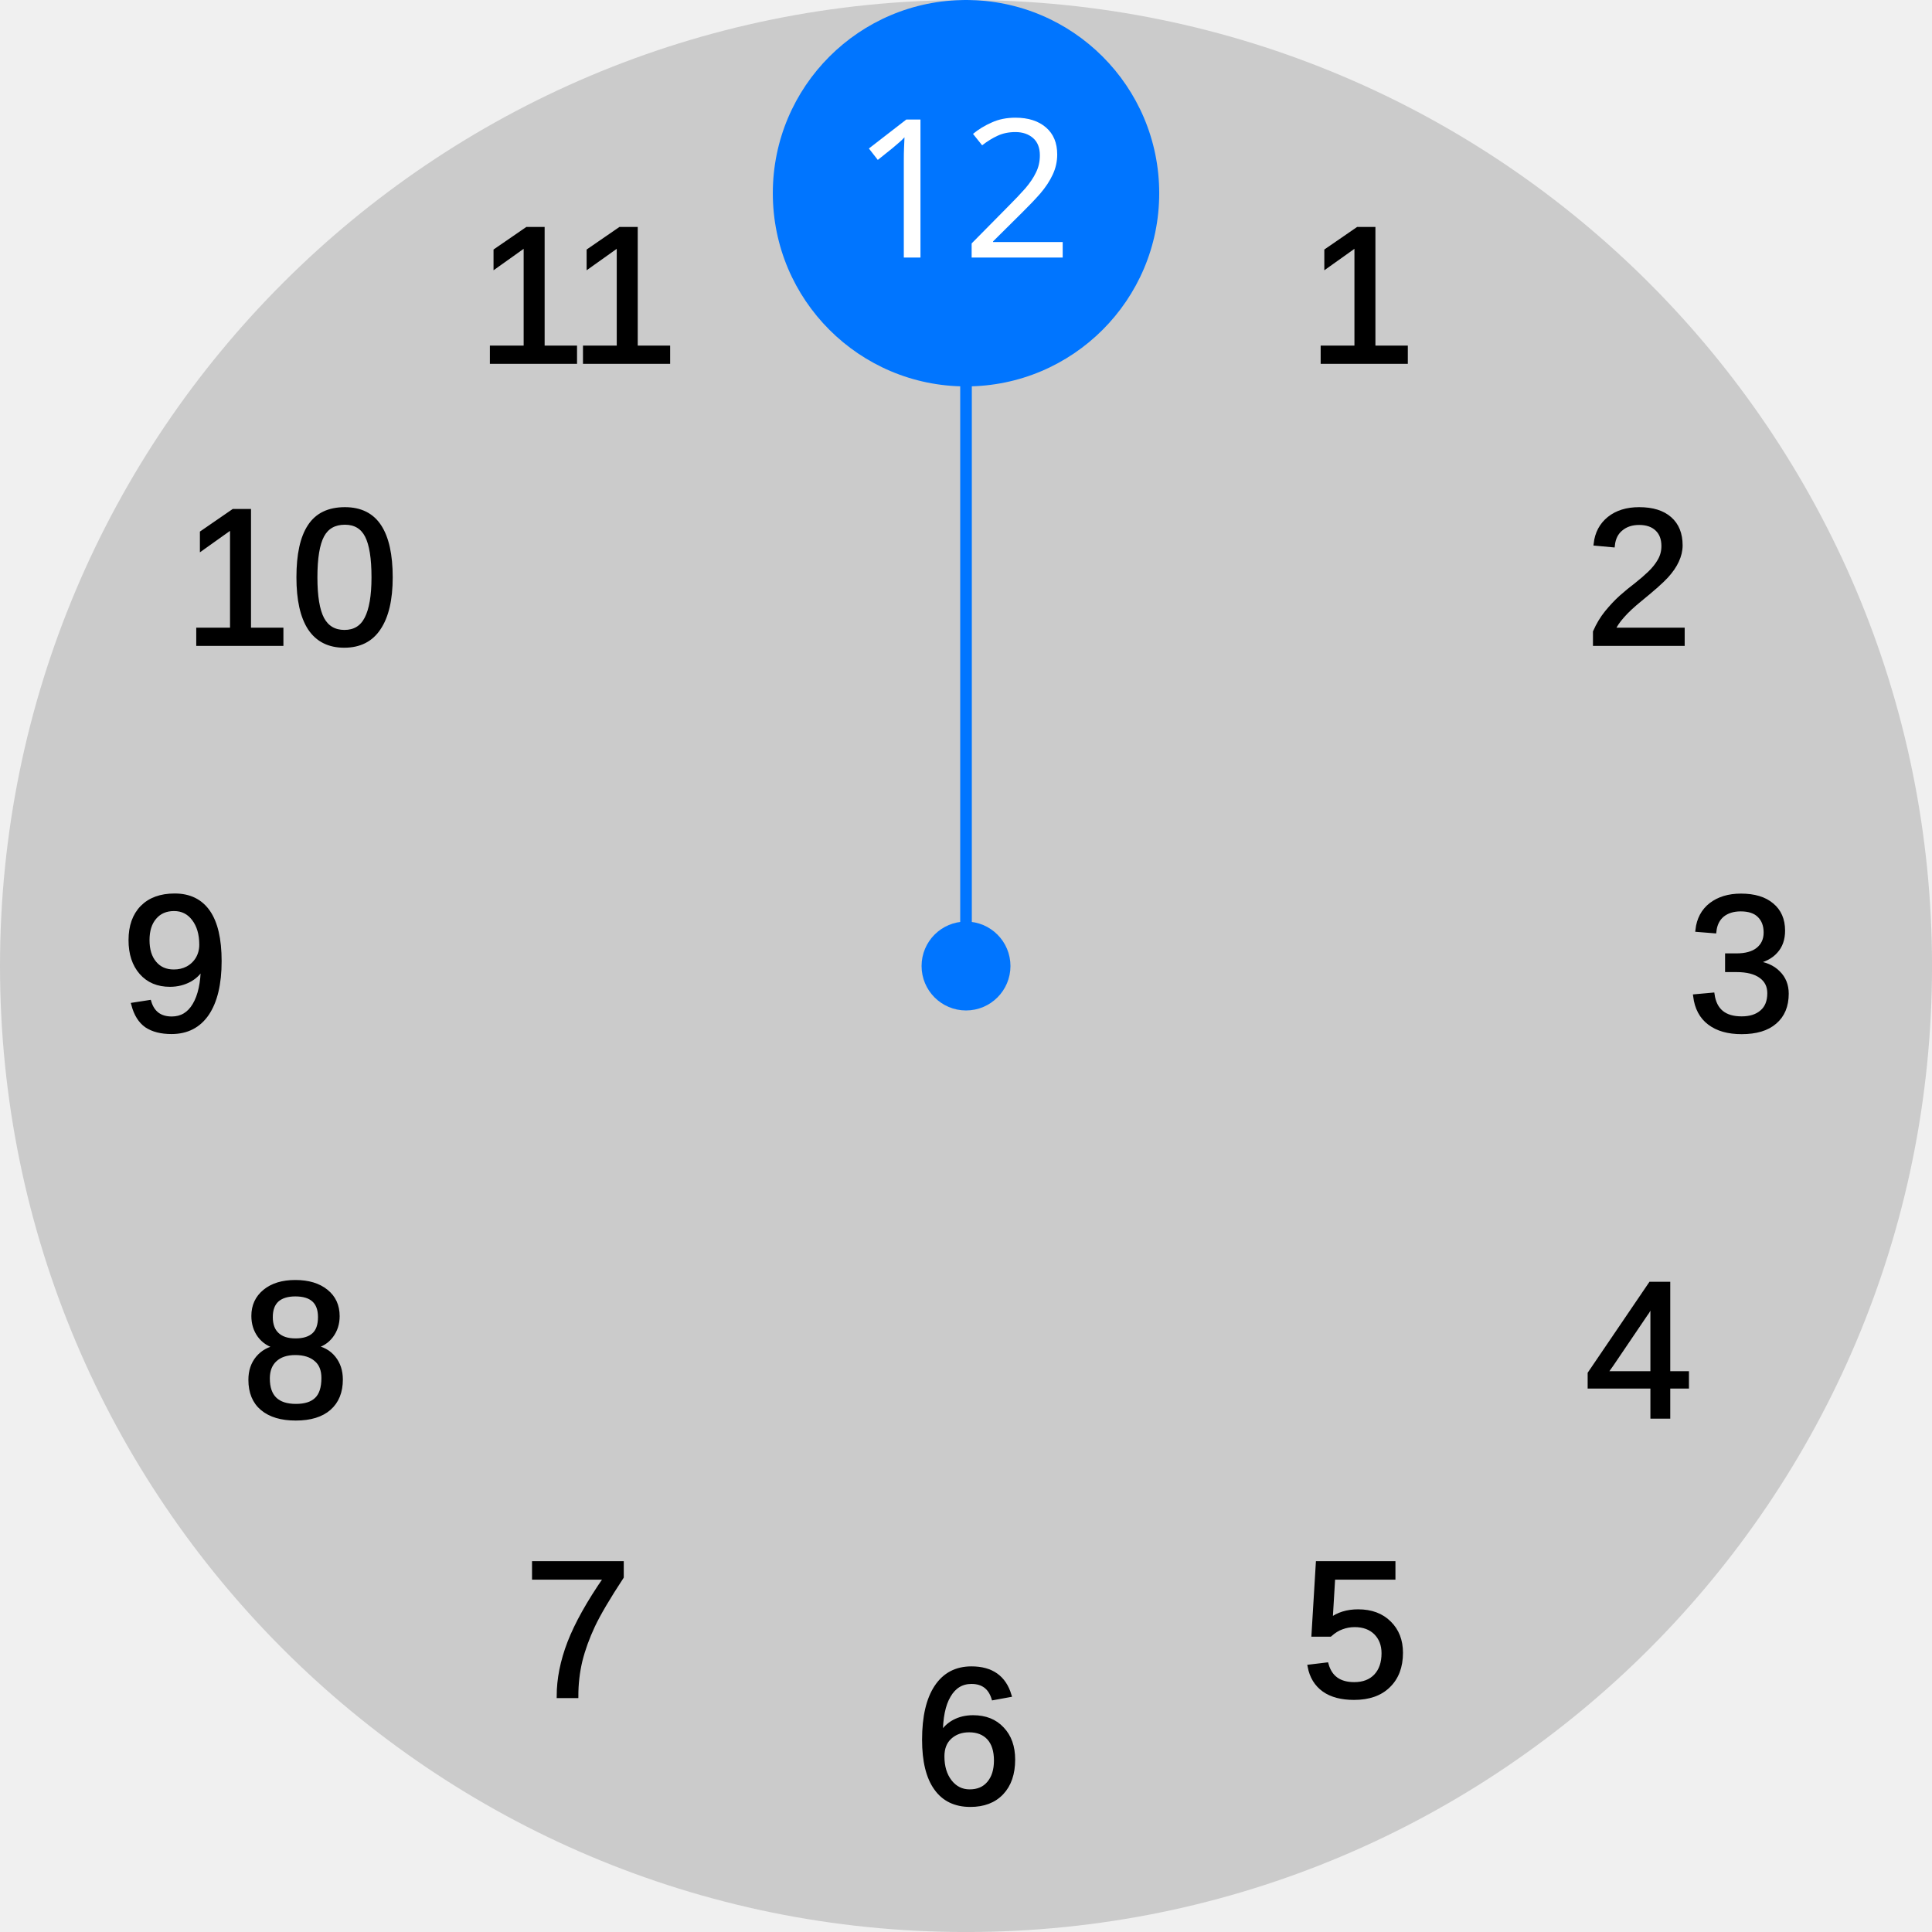
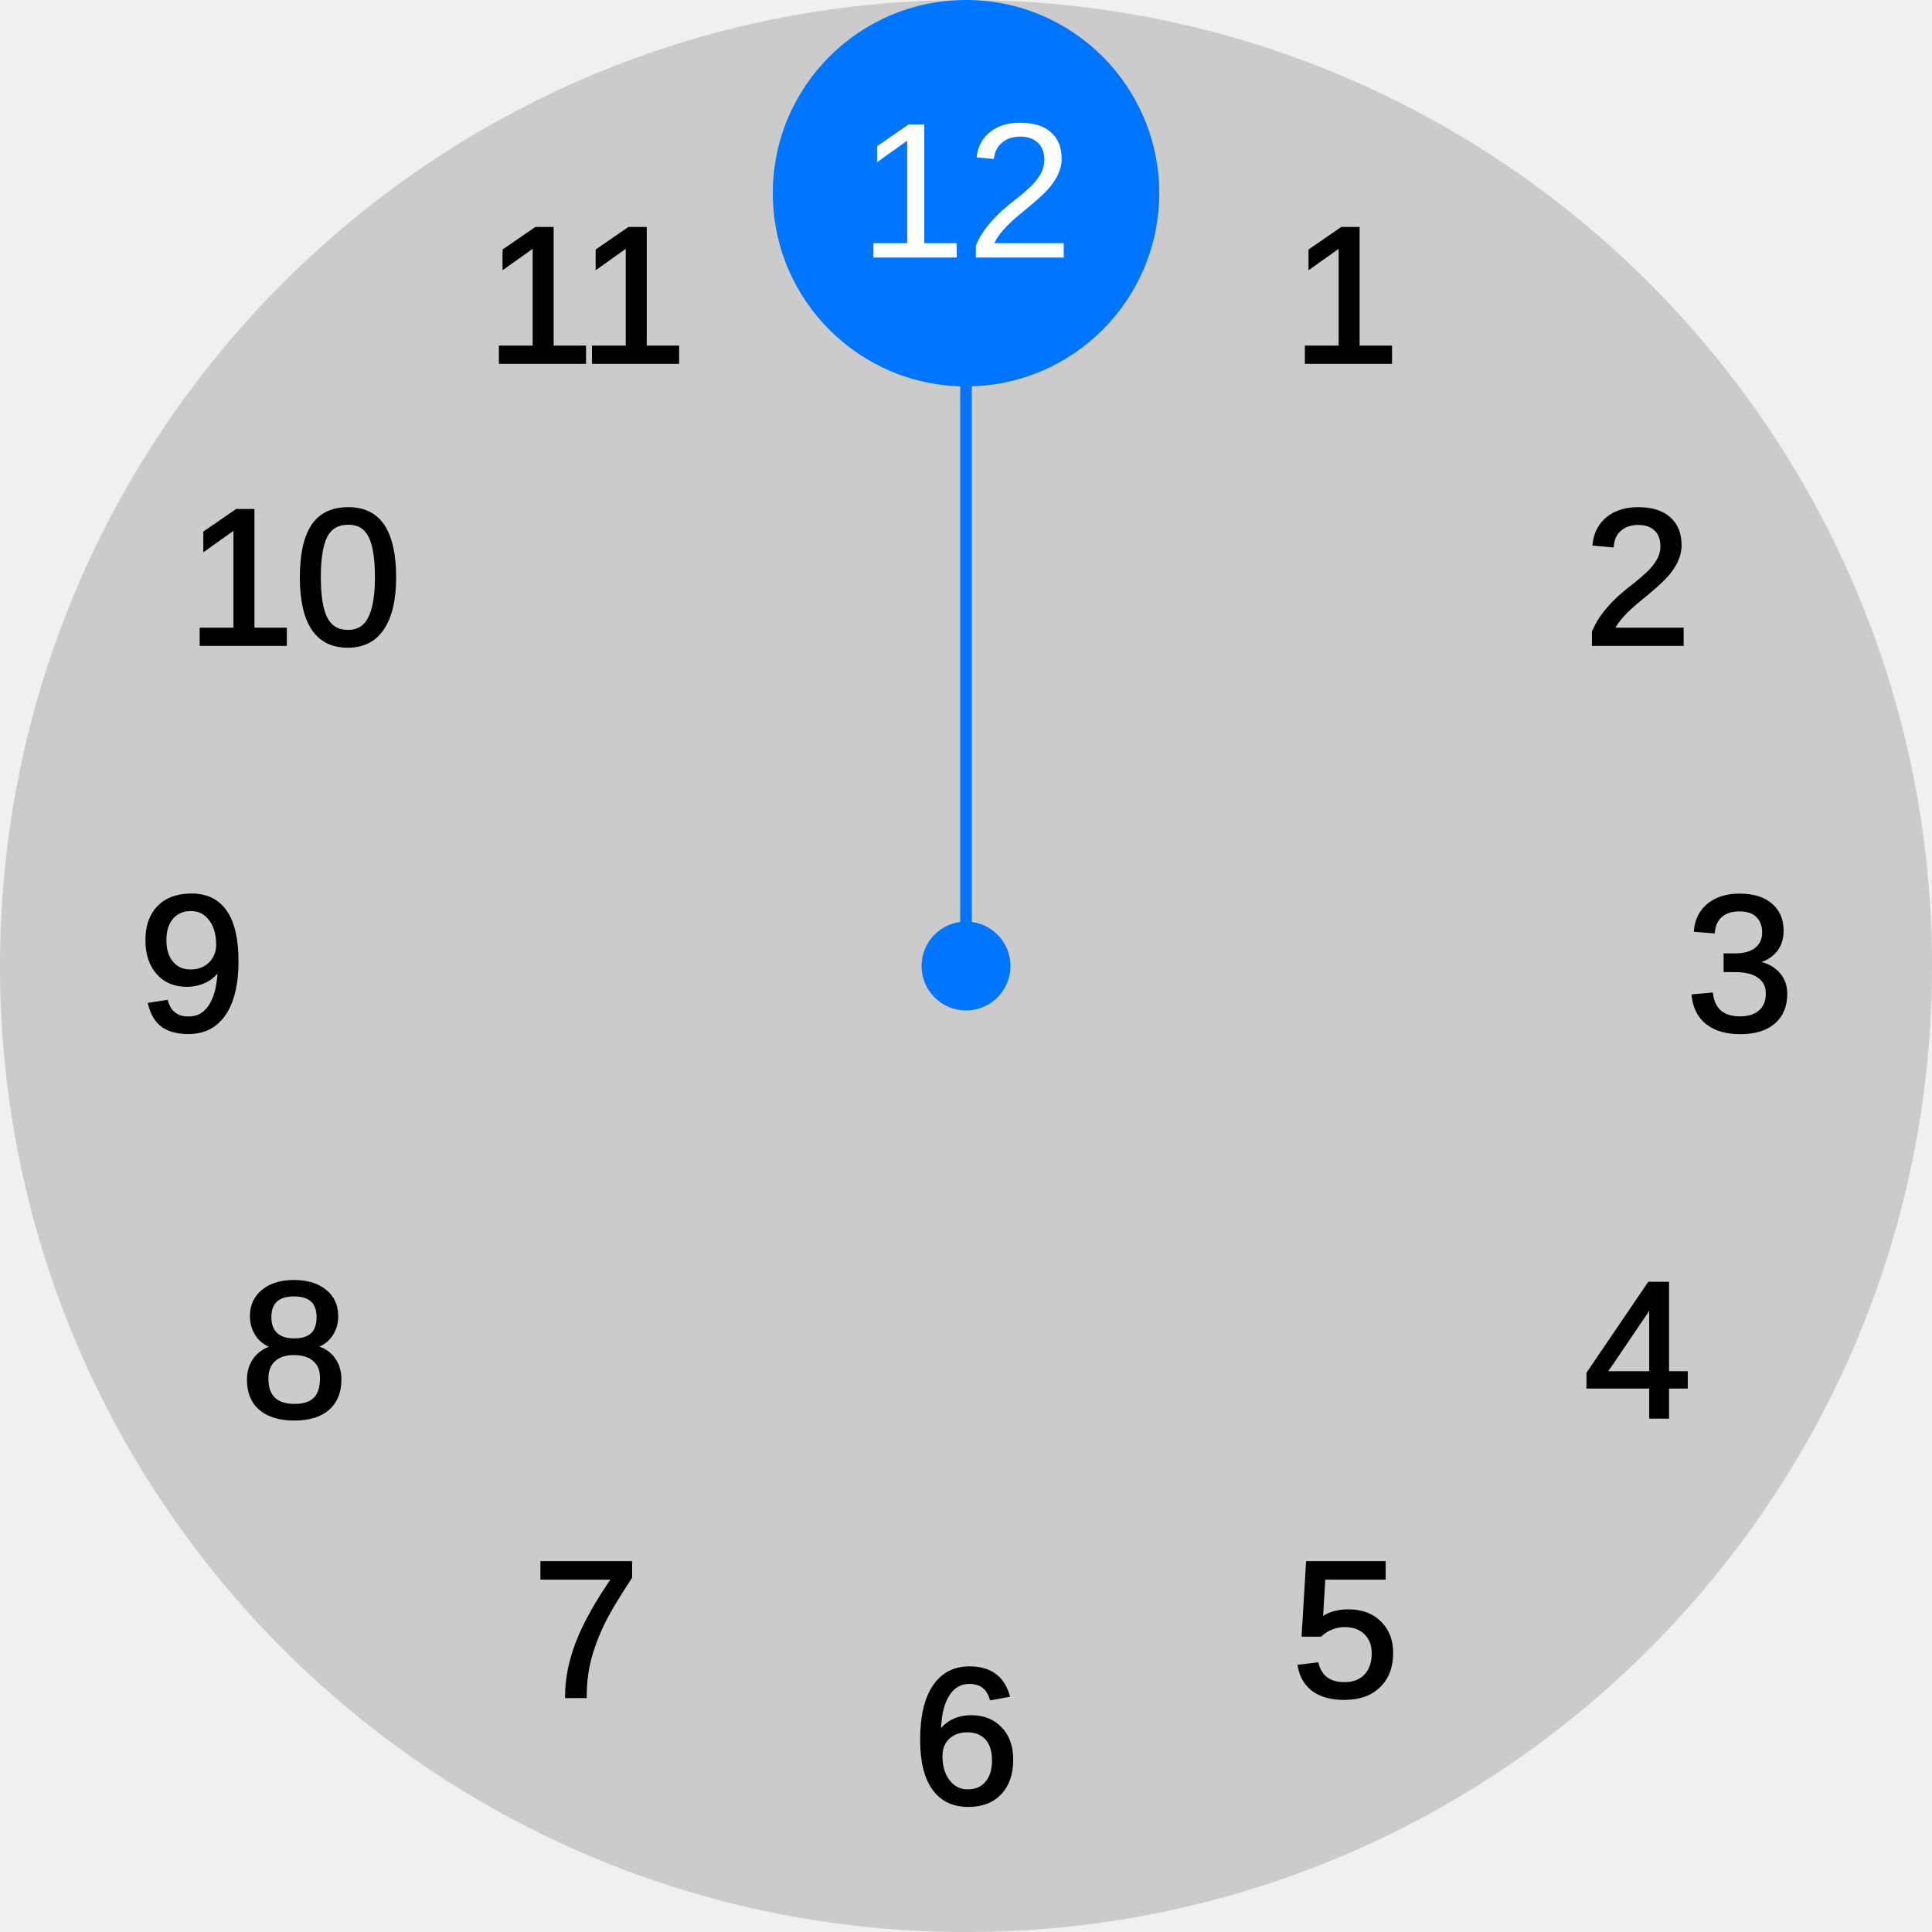
<svg xmlns="http://www.w3.org/2000/svg" width="100%" height="100%" version="1.1" viewBox="0 0 132.29 132.29">
  <defs>
    <mask id="Mask">
      <g id="spinner" transform="rotate(0 66.146 66.146)">
        <rect width="132.29" height="132.29" />
        <circle cx="66.146" cy="13.229" r="13.229" fill="#fff" />
        <path d="m66.146 66.146v-52.917" fill="none" stroke="#fff" stroke-width=".794" />
        <circle cx="66.146" cy="66.146" r="2.646" fill="#fff" stroke="#fff" stroke-width=".794" />
      </g>
    </mask>
  </defs>
  <g>
-     <circle cx="66.146" cy="66.146" r="66.146" fill-opacity=".153" opacity="1" />
-     <g fill="none" font-family="sans-serif" letter-spacing="0px" stroke="#000000" stroke-width=".265px" word-spacing="0px">
-       <text x="58.326" y="17.636" font-size="13.229px" style="line-height:125%" xml:space="preserve">
-         <tspan x="58.326" y="17.636" fill="#000000" font-family="SansSerif" font-size="13.229px" stroke-width=".265px">12</tspan>
-       </text>
-       <text x="91.673" y="26.192" font-size="2.822px" style="line-height:125%" xml:space="preserve">
-         <tspan x="91.673" y="26.192" stroke-width=".265px" />
-       </text>
-       <g font-size="13.229px">
-         <text x="62.599" y="123.469" style="line-height:125%" xml:space="preserve">
-           <tspan x="62.599" y="123.469" fill="#000000" font-family="Arial" font-size="13.229px" stroke-width=".265px">6</tspan>
-         </text>
-         <text x="89.547" y="24.78" style="line-height:125%" xml:space="preserve">
-           <tspan x="89.547" y="24.78" fill="#000000" font-family="Arial" font-size="13.229px" stroke-width=".265px">1</tspan>
-         </text>
-         <text x="108.534" y="44.094" style="line-height:125%" xml:space="preserve">
-           <tspan x="108.534" y="44.094" fill="#000000" font-family="Arial" font-size="13.229px" stroke-width=".265px">2</tspan>
-         </text>
-         <text x="115.568" y="70.553" style="line-height:125%" xml:space="preserve">
-           <tspan x="115.568" y="70.553" fill="#000000" font-family="Arial" font-size="13.229px" stroke-width=".265px">3</tspan>
-         </text>
-         <text x="108.547" y="97.005" style="line-height:125%" xml:space="preserve">
-           <tspan x="108.547" y="97.005" fill="#000000" font-family="Arial" font-size="13.229px" stroke-width=".265px">4</tspan>
-         </text>
-         <text x="89.135" y="116.138" style="line-height:125%" xml:space="preserve">
-           <tspan x="89.135" y="116.138" fill="#000000" font-family="Arial" font-size="13.229px" stroke-width=".265px">5</tspan>
-         </text>
-         <text x="35.889" y="116.138" style="line-height:125%" xml:space="preserve">
-           <tspan x="35.889" y="116.138" fill="#000000" font-family="Arial" font-size="13.229px" stroke-width=".265px">7</tspan>
-         </text>
-         <text x="16.562" y="97.011" style="line-height:125%" xml:space="preserve">
-           <tspan x="16.562" y="97.011" fill="#000000" font-family="Arial" font-size="13.229px" stroke-width=".265px">8</tspan>
-         </text>
-         <text x="8.308" y="70.546" style="line-height:125%" xml:space="preserve">
-           <tspan x="8.308" y="70.546" fill="#000000" font-family="Arial" font-size="13.229px" stroke-width=".265px">9</tspan>
-         </text>
-         <text x="12.553" y="44.094" style="line-height:125%" xml:space="preserve">
-           <tspan x="12.553" y="44.094" fill="#000000" font-family="Arial" font-size="13.229px" stroke-width=".265px">10</tspan>
-         </text>
-         <text x="32.662" y="24.78" style="line-height:125%" xml:space="preserve">
-           <tspan x="32.662" y="24.78" fill="#000000" font-family="Arial" font-size="13.229px" stroke-width=".265px">11</tspan>
-         </text>
+     <circle cx="66.146" cy="66.146" r="66.146" fill-opacity=".153" fill="#000000" opacity="1" />
+     <g fill="none" font-family="Arial" letter-spacing="0px" stroke="#000000" stroke-width=".265px" word-spacing="0px">
+       <g font-size="13.229px" fill="#000000" text-anchor="middle" style="line-height:125%" xml:space="preserve">
+         <text x="92.145" y="24.78">1</text>
+         <text x="112.145" y="44.094">2</text>
+         <text x="119.145" y="70.553">3</text>
+         <text x="112.145" y="97.005">4</text>
+         <text x="92.145" y="116.138">5</text>
+         <text x="66.145" y="123.469">6</text>
+         <text x="40.145" y="116.138">7</text>
+         <text x="20.145" y="97.011">8</text>
+         <text x="13.145" y="70.546">9</text>
+         <text x="20.145" y="44.094">10</text>
+         <text x="40.145" y="24.78">11</text>
+         <text x="66.145" y="17.636">12</text>
      </g>
    </g>
  </g>
  <g mask="url(#Mask)">
    <circle cx="66.146" cy="66.146" r="66.146" fill="#0075ff" opacity="1" />
-     <g fill="#ffffff" font-family="sans-serif" letter-spacing="0px" stroke-width=".265px" word-spacing="0px">
-       <text x="58.326" y="17.636" font-size="13.229px" style="line-height:125%" xml:space="preserve">
-         <tspan x="58.326" y="17.636" fill="#ffffff" font-family="SansSerif" font-size="13.229px" stroke-width=".265px">12</tspan>
-       </text>
-       <text x="91.673" y="26.192" font-size="2.822px" style="line-height:125%" xml:space="preserve">
-         <tspan x="91.673" y="26.192" fill="#ffffff" />
-       </text>
-       <g font-size="13.229px">
-         <text x="62.599" y="123.469" style="line-height:125%" xml:space="preserve">
-           <tspan x="62.599" y="123.469" fill="#ffffff" font-family="Arial" font-size="13.229px" stroke-width=".265px">6</tspan>
-         </text>
-         <text x="89.547" y="24.78" style="line-height:125%" xml:space="preserve">
-           <tspan x="89.547" y="24.78" fill="#ffffff" font-family="Arial" font-size="13.229px" stroke-width=".265px">1</tspan>
-         </text>
-         <text x="108.534" y="44.094" style="line-height:125%" xml:space="preserve">
-           <tspan x="108.534" y="44.094" fill="#ffffff" font-family="Arial" font-size="13.229px" stroke-width=".265px">2</tspan>
-         </text>
-         <text x="115.568" y="70.553" style="line-height:125%" xml:space="preserve">
-           <tspan x="115.568" y="70.553" fill="#ffffff" font-family="Arial" font-size="13.229px" stroke-width=".265px">3</tspan>
-         </text>
-         <text x="108.547" y="97.005" style="line-height:125%" xml:space="preserve">
-           <tspan x="108.547" y="97.005" fill="#ffffff" font-family="Arial" font-size="13.229px" stroke-width=".265px">4</tspan>
-         </text>
-         <text x="89.135" y="116.138" style="line-height:125%" xml:space="preserve">
-           <tspan x="89.135" y="116.138" fill="#ffffff" font-family="Arial" font-size="13.229px" stroke-width=".265px">5</tspan>
-         </text>
-         <text x="35.889" y="116.138" style="line-height:125%" xml:space="preserve">
-           <tspan x="35.889" y="116.138" fill="#ffffff" font-family="Arial" font-size="13.229px" stroke-width=".265px">7</tspan>
-         </text>
-         <text x="16.562" y="97.011" style="line-height:125%" xml:space="preserve">
-           <tspan x="16.562" y="97.011" fill="#ffffff" font-family="Arial" font-size="13.229px" stroke-width=".265px">8</tspan>
-         </text>
-         <text x="8.308" y="70.546" style="line-height:125%" xml:space="preserve">
-           <tspan x="8.308" y="70.546" fill="#ffffff" font-family="Arial" font-size="13.229px" stroke-width=".265px">9</tspan>
-         </text>
-         <text x="12.553" y="44.094" style="line-height:125%" xml:space="preserve">
-           <tspan x="12.553" y="44.094" fill="#ffffff" font-family="Arial" font-size="13.229px" stroke-width=".265px">10</tspan>
-         </text>
-         <text x="32.662" y="24.78" style="line-height:125%" xml:space="preserve">
-           <tspan x="32.662" y="24.78" fill="#ffffff" font-family="Arial" font-size="13.229px" stroke-width=".265px">11</tspan>
-         </text>
+     <g fill="#ffffff" font-family="Arial" letter-spacing="0px" stroke-width=".265px" word-spacing="0px">
+       <g font-size="13.229px" fill="#FFFFFF" text-anchor="middle" style="line-height:125%" xml:space="preserve">
+         <text x="92.145" y="24.78">1</text>
+         <text x="112.145" y="44.094">2</text>
+         <text x="119.145" y="70.553">3</text>
+         <text x="112.145" y="97.005">4</text>
+         <text x="92.145" y="116.138">5</text>
+         <text x="66.145" y="123.469">6</text>
+         <text x="40.145" y="116.138">7</text>
+         <text x="20.145" y="97.011">8</text>
+         <text x="13.145" y="70.546">9</text>
+         <text x="20.145" y="44.094">10</text>
+         <text x="40.145" y="24.78">11</text>
+         <text x="66.145" y="17.636">12</text>
      </g>
    </g>
  </g>
  <a href="javascript:void(0);">
    <g id="buttons" fill-opacity="0" stroke-width=".794">
      <circle cx="92.604" cy="20.373" r="13.229" opacity=".97" style="user-select: none;" draggable="false" />
      <circle cx="111.92" cy="39.688" r="13.229" opacity=".97" />
      <circle cx="119.06" cy="66.146" r="13.229" opacity=".97" />
      <circle cx="111.92" cy="92.604" r="13.229" opacity=".97" />
      <circle cx="92.604" cy="111.92" r="13.229" opacity=".97" />
      <circle cx="66.146" cy="119.06" r="13.229" opacity=".97" />
      <circle cx="39.688" cy="111.92" r="13.229" opacity=".97" />
      <circle cx="20.373" cy="92.604" r="13.229" opacity=".97" />
      <circle cx="13.229" cy="66.146" r="13.229" opacity=".97" />
      <circle cx="20.373" cy="39.688" r="13.229" opacity=".97" />
      <circle cx="39.688" cy="20.373" r="13.229" opacity=".97" />
      <circle cx="66.146" cy="13.229" r="13.229" opacity=".97" />
    </g>
  </a>
</svg>
